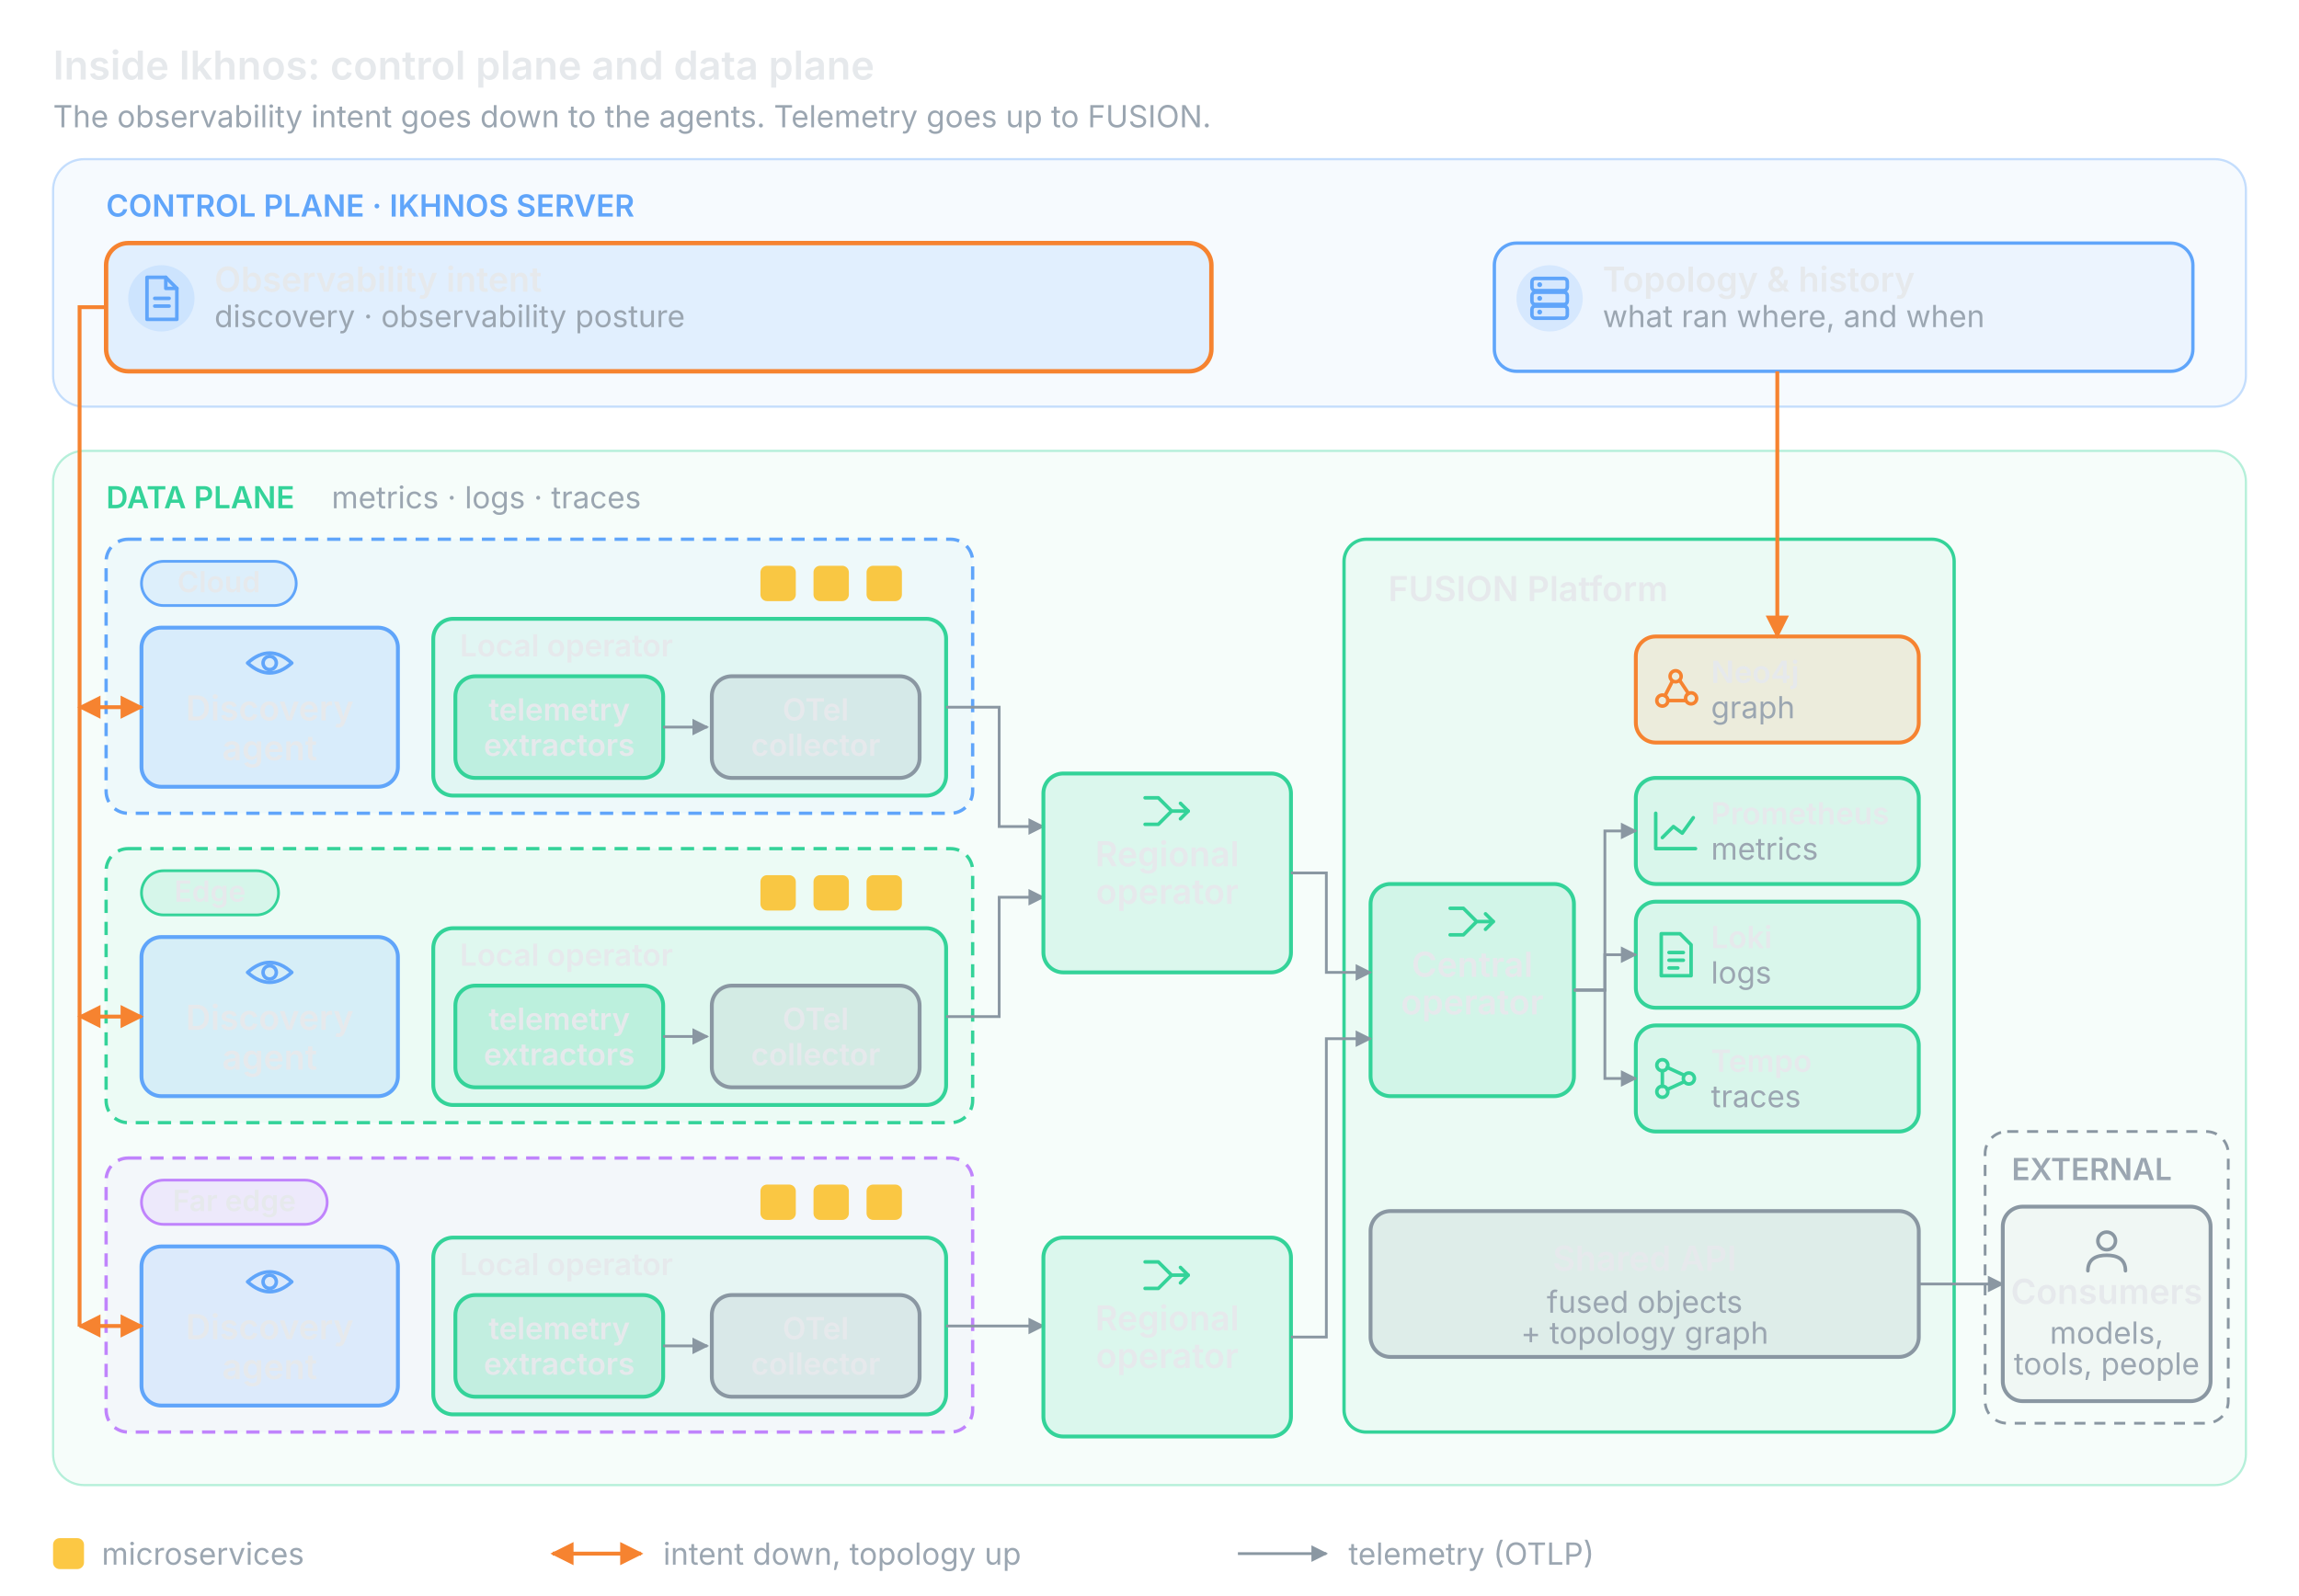
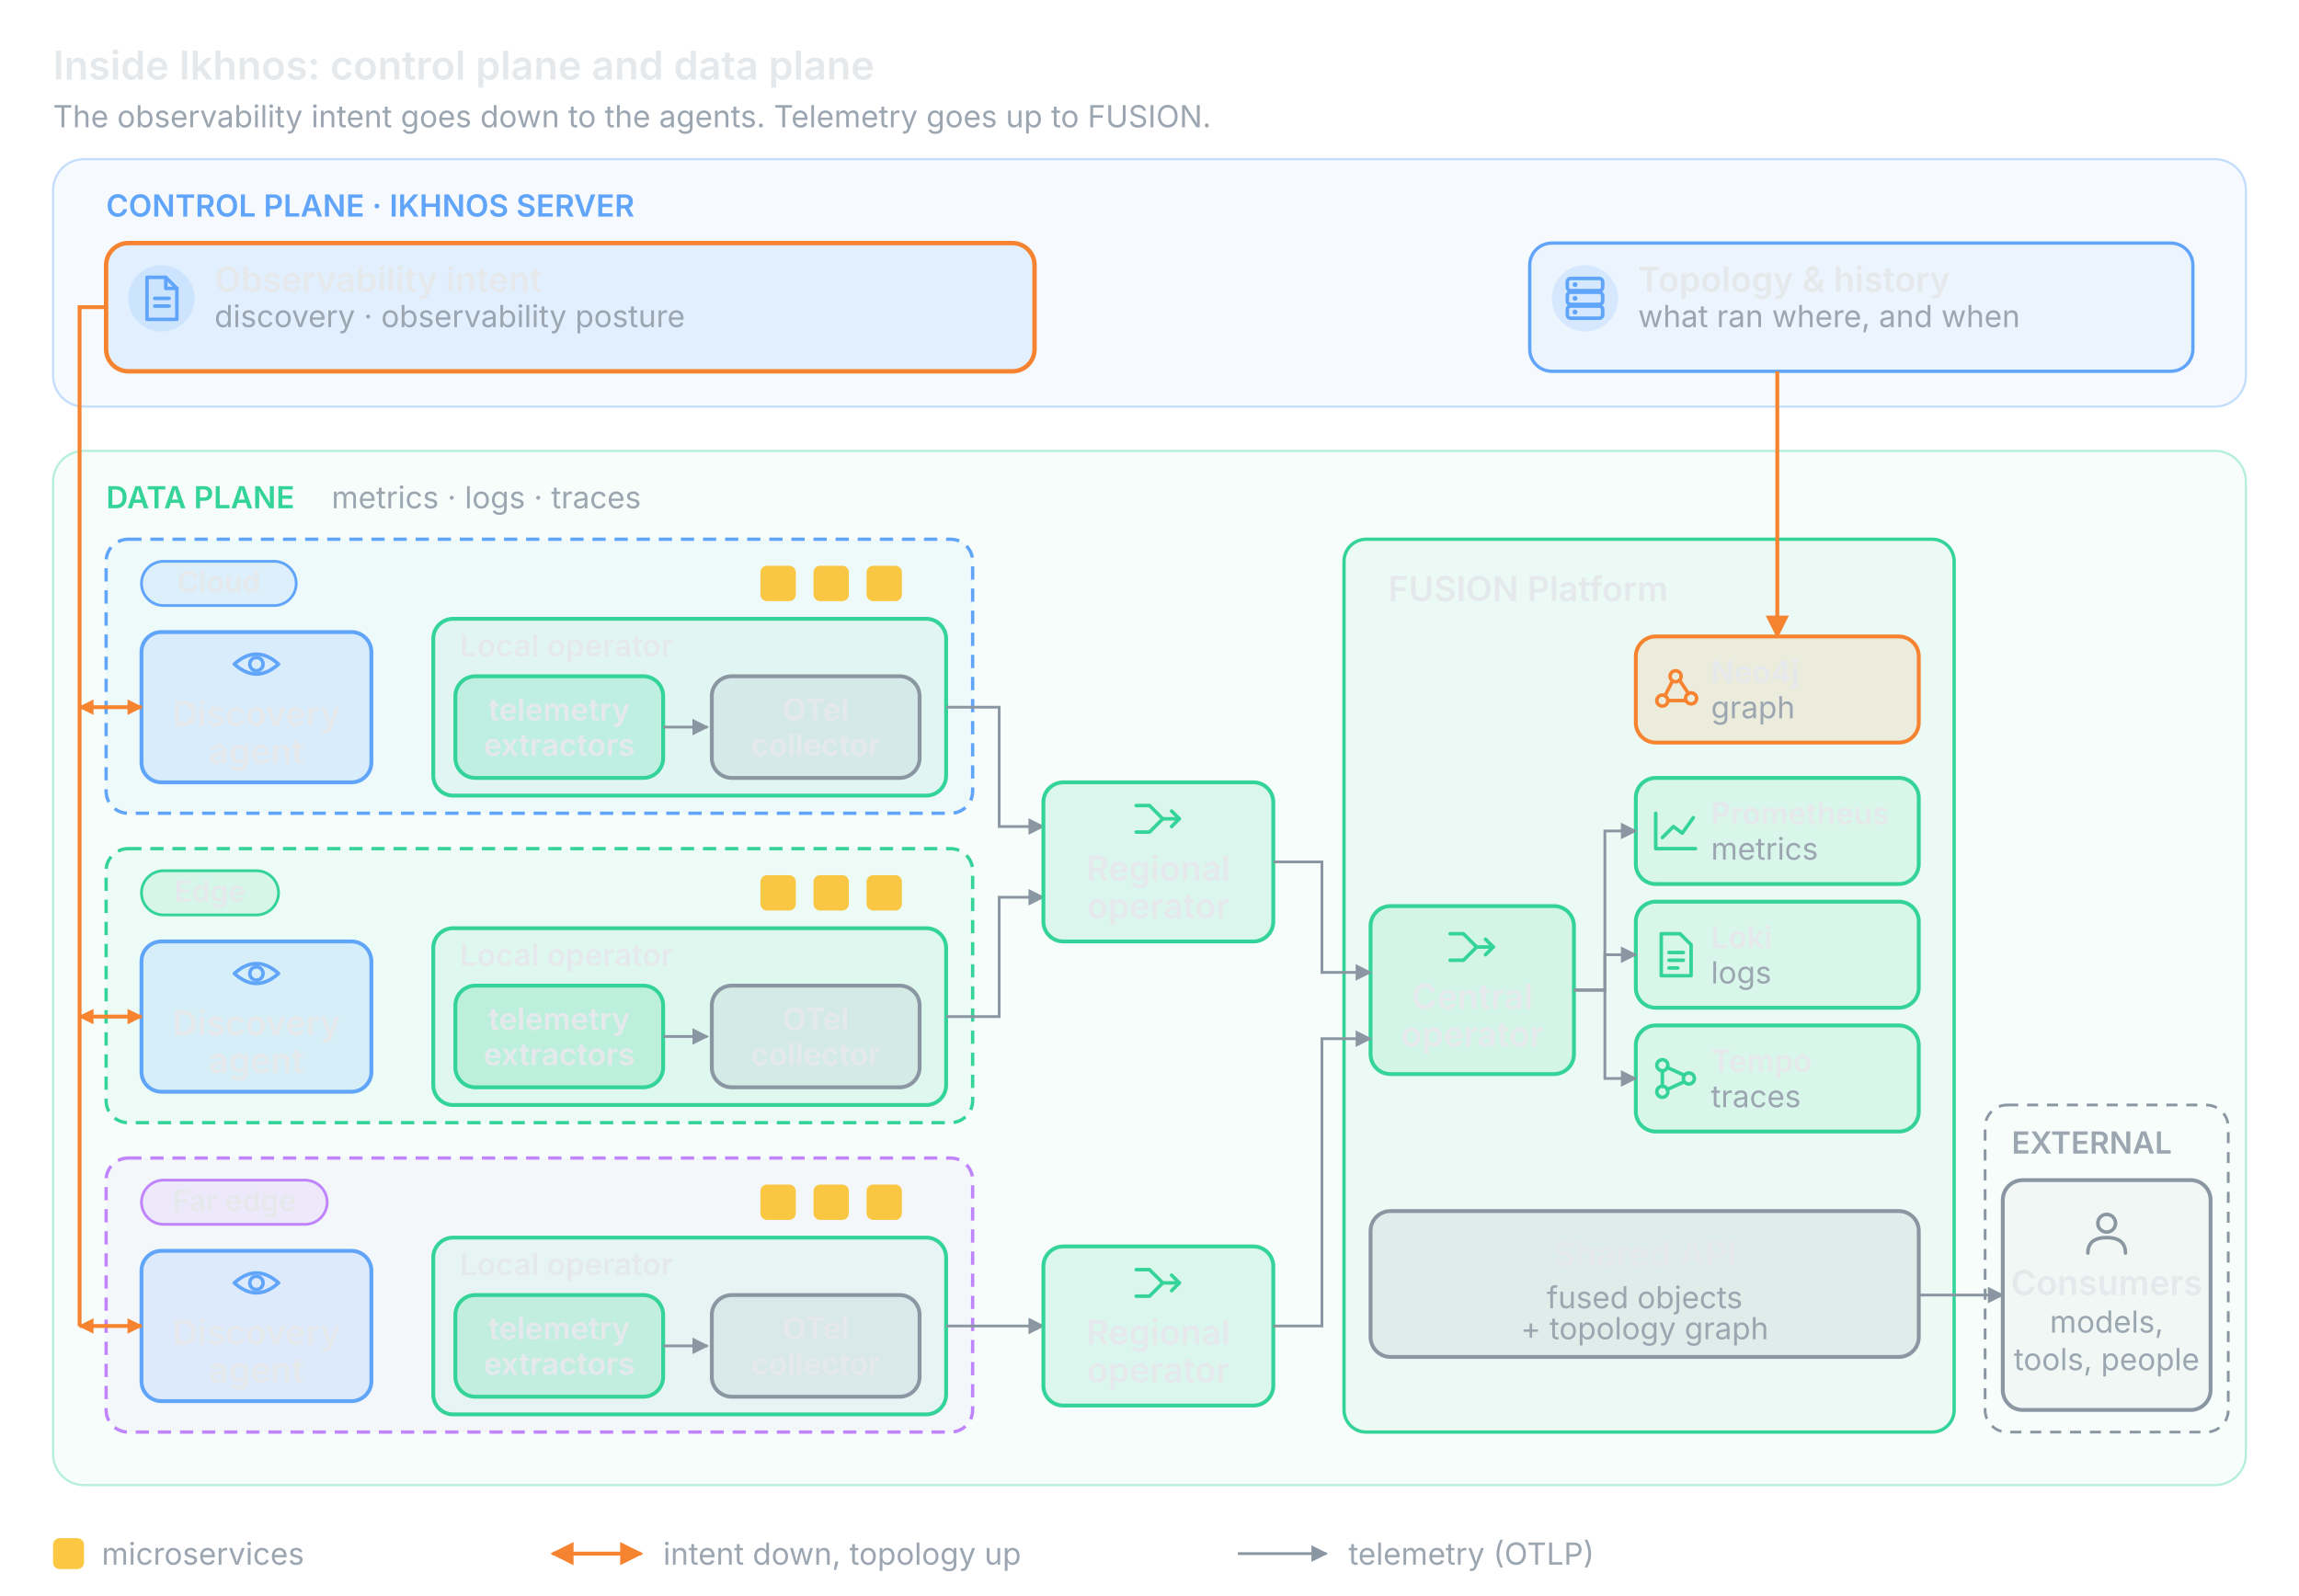
<svg xmlns="http://www.w3.org/2000/svg" viewBox="0 0 1040 722" role="img" aria-label="Ikhnos has a control plane and a data plane. In the control plane, the server holds the observability intent, which covers discovery and the observability posture, and the topology and history. The intent goes down to a discovery agent in each cloud, edge and far-edge cluster, and the topology comes back up. In the data plane, each cluster has a local operator with telemetry extractors feeding an OpenTelemetry collector. Telemetry goes through regional operators to FUSION's central operator, then into Prometheus for metrics, Loki for logs and Tempo for traces. FUSION also holds the topology graph in Neo4j, and a shared API gives outside consumers, models, tools and people, the fused data." font-size="15.6" font-family="Inter, -apple-system, 'Segoe UI', Helvetica, Arial, sans-serif">
  <defs>
    <marker id="obsplanes-arrow" viewBox="0 0 10 10" refX="9" refY="5" markerWidth="6" markerHeight="6" orient="auto-start-reverse">
      <path d="M0 0L10 5L0 10z" fill="#8a97a2" />
    </marker>
    <marker id="obsplanes-arrow-accent" viewBox="0 0 10 10" refX="9" refY="5" markerWidth="6" markerHeight="6" orient="auto-start-reverse">
      <path d="M0 0L10 5L0 10z" fill="#f68330" />
    </marker>
+     <marker id="obsplanes-arrow-accent-sm" viewBox="0 0 10 10" refX="9" refY="5" markerWidth="4" markerHeight="4" orient="auto-start-reverse">
+       <path d="M0 0L10 5L0 10z" fill="#f68330" />
+     </marker>
  </defs>
  <text x="24" y="36" font-size="18" font-weight="600" fill="#e6e9ec">Inside Ikhnos: control plane and data plane</text>
  <text x="24" y="57.6" font-size="13.8" fill="#9ba6b1">The observability intent goes down to the agents. Telemetry goes up to FUSION.</text>
  <rect x="24" y="72" width="992" height="112" rx="14" fill="#60a5fa" fill-opacity="0.055" stroke="#60a5fa" stroke-opacity="0.35" />
  <text x="48" y="98" font-size="13.8" font-weight="600" fill="#60a5fa">CONTROL PLANE · IKHNOS SERVER</text>
  <g>
-     <rect x="48" y="110" width="500" height="58" rx="10" fill="#60a5fa" fill-opacity="0.14" stroke="#f68330" stroke-width="2" />
+     <rect x="48" y="110" width="420" height="58" rx="10" fill="#60a5fa" fill-opacity="0.14" stroke="#f68330" stroke-width="2" />
    <circle cx="73" cy="135" r="15" fill="#60a5fa" fill-opacity="0.16" />
    <g transform="translate(73 135)">
      <path d="M-6.5 -9.5H2L7 -4.5V9.5H-6.5Z" fill="none" stroke="#60a5fa" stroke-width="1.6" stroke-linecap="round" stroke-linejoin="round" />
      <path d="M2 -9.5V-4.5H7M-3 0H3.5M-3 3.5H3.5" fill="none" stroke="#60a5fa" stroke-width="1.6" stroke-linecap="round" stroke-linejoin="round" />
    </g>
    <text x="97" y="132" font-weight="600" fill="#e6e9ec">Observability intent</text>
    <text x="97" y="148" font-size="13.8" fill="#9ba6b1">discovery · observability posture</text>
  </g>
  <g>
-     <rect x="676" y="110" width="316" height="58" rx="10" fill="#60a5fa" fill-opacity="0.07" stroke="#60a5fa" stroke-width="1.5" />
-     <circle cx="701" cy="135" r="15" fill="#60a5fa" fill-opacity="0.16" />
-     <g transform="translate(701 135)">
+     <rect x="692" y="110" width="300" height="58" rx="10" fill="#60a5fa" fill-opacity="0.07" stroke="#60a5fa" stroke-width="1.5" />
+     <circle cx="717" cy="135" r="15" fill="#60a5fa" fill-opacity="0.16" />
+     <g transform="translate(717 135)">
      <rect x="-8" y="-9" width="16" height="5.5" rx="1.5" fill="none" stroke="#60a5fa" stroke-width="1.6" stroke-linecap="round" stroke-linejoin="round" />
      <rect x="-8" y="-2.75" width="16" height="5.5" rx="1.5" fill="none" stroke="#60a5fa" stroke-width="1.6" stroke-linecap="round" stroke-linejoin="round" />
      <rect x="-8" y="3.5" width="16" height="5.5" rx="1.5" fill="none" stroke="#60a5fa" stroke-width="1.6" stroke-linecap="round" stroke-linejoin="round" />
      <path d="M-4.5 -6.2h.01M-4.5 0h.01M-4.5 6.2h.01" fill="none" stroke="#60a5fa" stroke-width="2.2" stroke-linecap="round" stroke-linejoin="round" />
    </g>
-     <text x="725" y="132" font-weight="600" fill="#e6e9ec">Topology &amp; history</text>
-     <text x="725" y="148" font-size="13.8" fill="#9ba6b1">what ran where, and when</text>
+     <text x="741" y="132" font-weight="600" fill="#e6e9ec">Topology &amp; history</text>
+     <text x="741" y="148" font-size="13.8" fill="#9ba6b1">what ran where, and when</text>
  </g>
  <rect x="24" y="204" width="992" height="468" rx="14" fill="#34d399" fill-opacity="0.045" stroke="#34d399" stroke-opacity="0.35" />
  <text x="48" y="230" font-size="13.8" font-weight="600" fill="#34d399">DATA PLANE</text>
  <text x="150" y="230" font-size="13.8" fill="#9ba6b1">metrics · logs · traces</text>
  <g>
    <rect x="48" y="244" width="392" height="124" rx="10" fill="#60a5fa" fill-opacity="0.05" stroke="#60a5fa" stroke-width="1.5" stroke-dasharray="6 4" />
    <g>
      <rect x="64" y="254" width="70" height="20" rx="10" fill="#60a5fa" fill-opacity="0.12" stroke="#60a5fa" stroke-width="1.25" />
      <text x="99" y="268" text-anchor="middle" font-size="13.2" font-weight="600" fill="#e6e9ec">Cloud</text>
    </g>
    <rect x="344" y="256" width="16" height="16" rx="3" fill="#fbbf24" fill-opacity="0.85" />
    <rect x="368" y="256" width="16" height="16" rx="3" fill="#fbbf24" fill-opacity="0.85" />
    <rect x="392" y="256" width="16" height="16" rx="3" fill="#fbbf24" fill-opacity="0.85" />
-     <rect x="64" y="284" width="116" height="72" rx="9" fill="#60a5fa" fill-opacity="0.16" stroke="#60a5fa" stroke-width="1.75" />
-     <g transform="translate(122 300)">
-       <path d="M-10 0Q0 -9 10 0Q0 9 -10 0Z" fill="none" stroke="#60a5fa" stroke-width="1.6" stroke-linecap="round" stroke-linejoin="round" />
-       <circle cx="0" cy="0" r="3" fill="none" stroke="#60a5fa" stroke-width="1.6" stroke-linecap="round" stroke-linejoin="round" />
-     </g>
-     <text x="122" y="326" font-weight="600" fill="#e6e9ec" text-anchor="middle">Discovery</text>
-     <text x="122" y="344" font-weight="600" fill="#e6e9ec" text-anchor="middle">agent</text>
+     <g>
+       <rect x="64" y="286" width="104" height="68" rx="9" fill="#60a5fa" fill-opacity="0.16" stroke="#60a5fa" stroke-width="1.75" />
+       <g transform="translate(116 300.5)">
+         <path d="M-10 0Q0 -9 10 0Q0 9 -10 0Z" fill="none" stroke="#60a5fa" stroke-width="1.6" stroke-linecap="round" stroke-linejoin="round" />
+         <circle cx="0" cy="0" r="3" fill="none" stroke="#60a5fa" stroke-width="1.6" stroke-linecap="round" stroke-linejoin="round" />
+       </g>
+       <text x="116" y="328.5" font-weight="600" fill="#e6e9ec" text-anchor="middle">Discovery</text>
+       <text x="116" y="345.5" font-weight="600" fill="#e6e9ec" text-anchor="middle">agent</text>
+     </g>
    <rect x="196" y="280" width="232" height="80" rx="9" fill="#34d399" fill-opacity="0.07" stroke="#34d399" stroke-width="1.75" />
    <text x="208" y="297" font-size="13.8" font-weight="600" fill="#e6e9ec">Local operator</text>
    <rect x="206" y="306" width="94" height="46" rx="9" fill="#34d399" fill-opacity="0.2" stroke="#34d399" stroke-width="1.75" />
    <text x="253" y="326" font-size="13.8" font-weight="600" fill="#e6e9ec" text-anchor="middle">telemetry</text>
    <text x="253" y="342" font-size="13.8" font-weight="600" fill="#e6e9ec" text-anchor="middle">extractors</text>
    <path d="M300 329H320" fill="none" stroke="#8a97a2" stroke-width="1.25" marker-end="url(#obsplanes-arrow)" />
    <rect x="322" y="306" width="94" height="46" rx="9" fill="#8a97a2" fill-opacity="0.14" stroke="#8a97a2" stroke-width="1.75" />
    <text x="369" y="326" font-size="13.8" font-weight="600" fill="#e6e9ec" text-anchor="middle">OTel</text>
    <text x="369" y="342" font-size="13.8" font-weight="600" fill="#e6e9ec" text-anchor="middle">collector</text>
-     <path d="M36 320H64" fill="none" stroke="#f68330" stroke-width="1.75" marker-end="url(#obsplanes-arrow-accent)" marker-start="url(#obsplanes-arrow-accent)" />
+     <path d="M36 320H64" fill="none" stroke="#f68330" stroke-width="1.75" marker-end="url(#obsplanes-arrow-accent-sm)" marker-start="url(#obsplanes-arrow-accent-sm)" />
    <path d="M428 320H452V374H472" fill="none" stroke="#8a97a2" stroke-width="1.25" marker-end="url(#obsplanes-arrow)" />
  </g>
  <g>
    <rect x="48" y="384" width="392" height="124" rx="10" fill="#34d399" fill-opacity="0.05" stroke="#34d399" stroke-width="1.5" stroke-dasharray="6 4" />
    <g>
      <rect x="64" y="394" width="62" height="20" rx="10" fill="#34d399" fill-opacity="0.12" stroke="#34d399" stroke-width="1.25" />
      <text x="95" y="408" text-anchor="middle" font-size="13.2" font-weight="600" fill="#e6e9ec">Edge</text>
    </g>
    <rect x="344" y="396" width="16" height="16" rx="3" fill="#fbbf24" fill-opacity="0.85" />
    <rect x="368" y="396" width="16" height="16" rx="3" fill="#fbbf24" fill-opacity="0.85" />
    <rect x="392" y="396" width="16" height="16" rx="3" fill="#fbbf24" fill-opacity="0.85" />
-     <rect x="64" y="424" width="116" height="72" rx="9" fill="#60a5fa" fill-opacity="0.16" stroke="#60a5fa" stroke-width="1.75" />
-     <g transform="translate(122 440)">
-       <path d="M-10 0Q0 -9 10 0Q0 9 -10 0Z" fill="none" stroke="#60a5fa" stroke-width="1.6" stroke-linecap="round" stroke-linejoin="round" />
-       <circle cx="0" cy="0" r="3" fill="none" stroke="#60a5fa" stroke-width="1.6" stroke-linecap="round" stroke-linejoin="round" />
-     </g>
-     <text x="122" y="466" font-weight="600" fill="#e6e9ec" text-anchor="middle">Discovery</text>
-     <text x="122" y="484" font-weight="600" fill="#e6e9ec" text-anchor="middle">agent</text>
+     <g>
+       <rect x="64" y="426" width="104" height="68" rx="9" fill="#60a5fa" fill-opacity="0.16" stroke="#60a5fa" stroke-width="1.75" />
+       <g transform="translate(116 440.5)">
+         <path d="M-10 0Q0 -9 10 0Q0 9 -10 0Z" fill="none" stroke="#60a5fa" stroke-width="1.6" stroke-linecap="round" stroke-linejoin="round" />
+         <circle cx="0" cy="0" r="3" fill="none" stroke="#60a5fa" stroke-width="1.6" stroke-linecap="round" stroke-linejoin="round" />
+       </g>
+       <text x="116" y="468.5" font-weight="600" fill="#e6e9ec" text-anchor="middle">Discovery</text>
+       <text x="116" y="485.5" font-weight="600" fill="#e6e9ec" text-anchor="middle">agent</text>
+     </g>
    <rect x="196" y="420" width="232" height="80" rx="9" fill="#34d399" fill-opacity="0.07" stroke="#34d399" stroke-width="1.75" />
    <text x="208" y="437" font-size="13.8" font-weight="600" fill="#e6e9ec">Local operator</text>
    <rect x="206" y="446" width="94" height="46" rx="9" fill="#34d399" fill-opacity="0.2" stroke="#34d399" stroke-width="1.75" />
    <text x="253" y="466" font-size="13.8" font-weight="600" fill="#e6e9ec" text-anchor="middle">telemetry</text>
    <text x="253" y="482" font-size="13.8" font-weight="600" fill="#e6e9ec" text-anchor="middle">extractors</text>
    <path d="M300 469H320" fill="none" stroke="#8a97a2" stroke-width="1.25" marker-end="url(#obsplanes-arrow)" />
    <rect x="322" y="446" width="94" height="46" rx="9" fill="#8a97a2" fill-opacity="0.14" stroke="#8a97a2" stroke-width="1.75" />
    <text x="369" y="466" font-size="13.8" font-weight="600" fill="#e6e9ec" text-anchor="middle">OTel</text>
    <text x="369" y="482" font-size="13.8" font-weight="600" fill="#e6e9ec" text-anchor="middle">collector</text>
-     <path d="M36 460H64" fill="none" stroke="#f68330" stroke-width="1.75" marker-end="url(#obsplanes-arrow-accent)" marker-start="url(#obsplanes-arrow-accent)" />
+     <path d="M36 460H64" fill="none" stroke="#f68330" stroke-width="1.75" marker-end="url(#obsplanes-arrow-accent-sm)" marker-start="url(#obsplanes-arrow-accent-sm)" />
    <path d="M428 460H452V406H472" fill="none" stroke="#8a97a2" stroke-width="1.25" marker-end="url(#obsplanes-arrow)" />
  </g>
  <g>
    <rect x="48" y="524" width="392" height="124" rx="10" fill="#c084fc" fill-opacity="0.05" stroke="#c084fc" stroke-width="1.5" stroke-dasharray="6 4" />
    <g>
      <rect x="64" y="534" width="84" height="20" rx="10" fill="#c084fc" fill-opacity="0.12" stroke="#c084fc" stroke-width="1.25" />
      <text x="106" y="548" text-anchor="middle" font-size="13.2" font-weight="600" fill="#e6e9ec">Far edge</text>
    </g>
    <rect x="344" y="536" width="16" height="16" rx="3" fill="#fbbf24" fill-opacity="0.85" />
    <rect x="368" y="536" width="16" height="16" rx="3" fill="#fbbf24" fill-opacity="0.85" />
    <rect x="392" y="536" width="16" height="16" rx="3" fill="#fbbf24" fill-opacity="0.85" />
-     <rect x="64" y="564" width="116" height="72" rx="9" fill="#60a5fa" fill-opacity="0.16" stroke="#60a5fa" stroke-width="1.75" />
-     <g transform="translate(122 580)">
-       <path d="M-10 0Q0 -9 10 0Q0 9 -10 0Z" fill="none" stroke="#60a5fa" stroke-width="1.6" stroke-linecap="round" stroke-linejoin="round" />
-       <circle cx="0" cy="0" r="3" fill="none" stroke="#60a5fa" stroke-width="1.6" stroke-linecap="round" stroke-linejoin="round" />
-     </g>
-     <text x="122" y="606" font-weight="600" fill="#e6e9ec" text-anchor="middle">Discovery</text>
-     <text x="122" y="624" font-weight="600" fill="#e6e9ec" text-anchor="middle">agent</text>
+     <g>
+       <rect x="64" y="566" width="104" height="68" rx="9" fill="#60a5fa" fill-opacity="0.16" stroke="#60a5fa" stroke-width="1.75" />
+       <g transform="translate(116 580.5)">
+         <path d="M-10 0Q0 -9 10 0Q0 9 -10 0Z" fill="none" stroke="#60a5fa" stroke-width="1.6" stroke-linecap="round" stroke-linejoin="round" />
+         <circle cx="0" cy="0" r="3" fill="none" stroke="#60a5fa" stroke-width="1.6" stroke-linecap="round" stroke-linejoin="round" />
+       </g>
+       <text x="116" y="608.5" font-weight="600" fill="#e6e9ec" text-anchor="middle">Discovery</text>
+       <text x="116" y="625.5" font-weight="600" fill="#e6e9ec" text-anchor="middle">agent</text>
+     </g>
    <rect x="196" y="560" width="232" height="80" rx="9" fill="#34d399" fill-opacity="0.07" stroke="#34d399" stroke-width="1.75" />
    <text x="208" y="577" font-size="13.8" font-weight="600" fill="#e6e9ec">Local operator</text>
    <rect x="206" y="586" width="94" height="46" rx="9" fill="#34d399" fill-opacity="0.2" stroke="#34d399" stroke-width="1.75" />
    <text x="253" y="606" font-size="13.8" font-weight="600" fill="#e6e9ec" text-anchor="middle">telemetry</text>
    <text x="253" y="622" font-size="13.8" font-weight="600" fill="#e6e9ec" text-anchor="middle">extractors</text>
    <path d="M300 609H320" fill="none" stroke="#8a97a2" stroke-width="1.25" marker-end="url(#obsplanes-arrow)" />
    <rect x="322" y="586" width="94" height="46" rx="9" fill="#8a97a2" fill-opacity="0.14" stroke="#8a97a2" stroke-width="1.75" />
    <text x="369" y="606" font-size="13.8" font-weight="600" fill="#e6e9ec" text-anchor="middle">OTel</text>
    <text x="369" y="622" font-size="13.8" font-weight="600" fill="#e6e9ec" text-anchor="middle">collector</text>
-     <path d="M36 600H64" fill="none" stroke="#f68330" stroke-width="1.75" marker-end="url(#obsplanes-arrow-accent)" marker-start="url(#obsplanes-arrow-accent)" />
+     <path d="M36 600H64" fill="none" stroke="#f68330" stroke-width="1.75" marker-end="url(#obsplanes-arrow-accent-sm)" marker-start="url(#obsplanes-arrow-accent-sm)" />
    <path d="M428 600H472" fill="none" stroke="#8a97a2" stroke-width="1.25" marker-end="url(#obsplanes-arrow)" />
  </g>
  <path d="M48 139H36V600" fill="none" stroke="#f68330" stroke-width="1.75" />
  <g>
-     <rect x="472" y="350" width="112" height="90" rx="9" fill="#34d399" fill-opacity="0.14" stroke="#34d399" stroke-width="1.75" />
-     <g transform="translate(528 367)">
+     <rect x="472" y="354" width="104" height="72" rx="9" fill="#34d399" fill-opacity="0.14" stroke="#34d399" stroke-width="1.75" />
+     <g transform="translate(524 370.5)">
      <path d="M-10 -6H-4L2 0M-10 6H-4L2 0M2 0H9.5" fill="none" stroke="#34d399" stroke-width="1.6" stroke-linecap="round" stroke-linejoin="round" />
      <path d="M6 -3.5L9.5 0L6 3.5" fill="none" stroke="#34d399" stroke-width="1.6" stroke-linecap="round" stroke-linejoin="round" />
    </g>
-     <text x="528" y="392" font-weight="600" fill="#e6e9ec" text-anchor="middle">Regional</text>
-     <text x="528" y="409" font-weight="600" fill="#e6e9ec" text-anchor="middle">operator</text>
-   </g>
-   <g>
-     <rect x="472" y="560" width="112" height="90" rx="9" fill="#34d399" fill-opacity="0.14" stroke="#34d399" stroke-width="1.75" />
-     <g transform="translate(528 577)">
+     <text x="524" y="398.5" font-weight="600" fill="#e6e9ec" text-anchor="middle">Regional</text>
+     <text x="524" y="415.5" font-weight="600" fill="#e6e9ec" text-anchor="middle">operator</text>
+   </g>
+   <g>
+     <rect x="472" y="564" width="104" height="72" rx="9" fill="#34d399" fill-opacity="0.14" stroke="#34d399" stroke-width="1.75" />
+     <g transform="translate(524 580.5)">
      <path d="M-10 -6H-4L2 0M-10 6H-4L2 0M2 0H9.5" fill="none" stroke="#34d399" stroke-width="1.6" stroke-linecap="round" stroke-linejoin="round" />
      <path d="M6 -3.5L9.5 0L6 3.5" fill="none" stroke="#34d399" stroke-width="1.6" stroke-linecap="round" stroke-linejoin="round" />
    </g>
-     <text x="528" y="602" font-weight="600" fill="#e6e9ec" text-anchor="middle">Regional</text>
-     <text x="528" y="619" font-weight="600" fill="#e6e9ec" text-anchor="middle">operator</text>
+     <text x="524" y="608.5" font-weight="600" fill="#e6e9ec" text-anchor="middle">Regional</text>
+     <text x="524" y="625.5" font-weight="600" fill="#e6e9ec" text-anchor="middle">operator</text>
  </g>
  <rect x="608" y="244" width="276" height="404" rx="10" fill="#34d399" fill-opacity="0.06" stroke="#34d399" stroke-width="1.5" />
  <text x="628" y="272" font-weight="600" fill="#e6e9ec">FUSION Platform</text>
  <g>
-     <rect x="620" y="400" width="92" height="96" rx="9" fill="#34d399" fill-opacity="0.14" stroke="#34d399" stroke-width="1.75" />
-     <g transform="translate(666 417)">
+     <rect x="620" y="410" width="92" height="76" rx="9" fill="#34d399" fill-opacity="0.14" stroke="#34d399" stroke-width="1.75" />
+     <g transform="translate(666 428.5)">
      <path d="M-10 -6H-4L2 0M-10 6H-4L2 0M2 0H9.5" fill="none" stroke="#34d399" stroke-width="1.6" stroke-linecap="round" stroke-linejoin="round" />
      <path d="M6 -3.5L9.5 0L6 3.5" fill="none" stroke="#34d399" stroke-width="1.6" stroke-linecap="round" stroke-linejoin="round" />
    </g>
-     <text x="666" y="442" font-weight="600" fill="#e6e9ec" text-anchor="middle">Central</text>
-     <text x="666" y="459" font-weight="600" fill="#e6e9ec" text-anchor="middle">operator</text>
+     <text x="666" y="456.5" font-weight="600" fill="#e6e9ec" text-anchor="middle">Central</text>
+     <text x="666" y="473.5" font-weight="600" fill="#e6e9ec" text-anchor="middle">operator</text>
  </g>
  <rect x="740" y="288" width="128" height="48" rx="9" fill="#f68330" fill-opacity="0.12" stroke="#f68330" stroke-width="1.75" />
  <g transform="translate(758 312)">
    <circle cx="-6" cy="5" r="2.5" fill="none" stroke="#f68330" stroke-width="1.6" stroke-linecap="round" stroke-linejoin="round" />
    <circle cx="0" cy="-6" r="2.5" fill="none" stroke="#f68330" stroke-width="1.6" stroke-linecap="round" stroke-linejoin="round" />
    <circle cx="7" cy="4" r="2.5" fill="none" stroke="#f68330" stroke-width="1.6" stroke-linecap="round" stroke-linejoin="round" />
    <path d="M-4.8 2.8L-1.5 -3.7M1.8 -4.2L5.8 1.8M-3.5 5H4.5" fill="none" stroke="#f68330" stroke-width="1.6" stroke-linecap="round" stroke-linejoin="round" />
  </g>
  <text x="774" y="309" font-size="13.8" font-weight="600" fill="#e6e9ec">Neo4j</text>
  <text x="774" y="325" font-size="13.8" fill="#9ba6b1">graph</text>
  <g>
    <rect x="740" y="352" width="128" height="48" rx="9" fill="#34d399" fill-opacity="0.1" stroke="#34d399" stroke-width="1.75" />
    <g transform="translate(758 376)">
      <path d="M-9 -8V8H9M-6 3L-1 -2L3 1L8 -6" fill="none" stroke="#34d399" stroke-width="1.6" stroke-linecap="round" stroke-linejoin="round" />
    </g>
    <text x="774" y="373" font-size="13.8" font-weight="600" fill="#e6e9ec">Prometheus</text>
    <text x="774" y="389" font-size="13.8" fill="#9ba6b1">metrics</text>
    <path d="M712 448H726V376H740" fill="none" stroke="#8a97a2" stroke-width="1.25" marker-end="url(#obsplanes-arrow)" />
  </g>
  <g>
    <rect x="740" y="408" width="128" height="48" rx="9" fill="#34d399" fill-opacity="0.1" stroke="#34d399" stroke-width="1.75" />
    <g transform="translate(758 432)">
      <path d="M-6.5 -9.5H2L7 -4.5V9.5H-6.5Z" fill="none" stroke="#34d399" stroke-width="1.6" stroke-linecap="round" stroke-linejoin="round" />
      <path d="M-3 -1H3.5M-3 2.5H3.5M-3 6H1" fill="none" stroke="#34d399" stroke-width="1.6" stroke-linecap="round" stroke-linejoin="round" />
    </g>
    <text x="774" y="429" font-size="13.8" font-weight="600" fill="#e6e9ec">Loki</text>
    <text x="774" y="445" font-size="13.8" fill="#9ba6b1">logs</text>
    <path d="M712 448H726V432H740" fill="none" stroke="#8a97a2" stroke-width="1.25" marker-end="url(#obsplanes-arrow)" />
  </g>
  <g>
    <rect x="740" y="464" width="128" height="48" rx="9" fill="#34d399" fill-opacity="0.1" stroke="#34d399" stroke-width="1.75" />
    <g transform="translate(758 488)">
      <circle cx="-6" cy="-6" r="2.5" fill="none" stroke="#34d399" stroke-width="1.6" stroke-linecap="round" stroke-linejoin="round" />
      <circle cx="6" cy="0" r="2.5" fill="none" stroke="#34d399" stroke-width="1.6" stroke-linecap="round" stroke-linejoin="round" />
      <circle cx="-6" cy="6" r="2.5" fill="none" stroke="#34d399" stroke-width="1.6" stroke-linecap="round" stroke-linejoin="round" />
      <path d="M-6 -3.5V3.5M-3.8 -5L3.8 -1.5M-3.8 5L3.8 1.5" fill="none" stroke="#34d399" stroke-width="1.6" stroke-linecap="round" stroke-linejoin="round" />
    </g>
    <text x="774" y="485" font-size="13.8" font-weight="600" fill="#e6e9ec">Tempo</text>
    <text x="774" y="501" font-size="13.8" fill="#9ba6b1">traces</text>
    <path d="M712 448H726V488H740" fill="none" stroke="#8a97a2" stroke-width="1.25" marker-end="url(#obsplanes-arrow)" />
  </g>
  <rect x="620" y="548" width="248" height="66" rx="9" fill="#8a97a2" fill-opacity="0.14" stroke="#8a97a2" stroke-width="1.75" />
-   <text x="744" y="575" font-weight="600" fill="#e6e9ec" text-anchor="middle">Shared API</text>
-   <text x="744" y="594" font-size="13.8" fill="#9ba6b1" text-anchor="middle">fused objects</text>
-   <text x="744" y="608" font-size="13.8" fill="#9ba6b1" text-anchor="middle">+ topology graph</text>
-   <rect x="898" y="512" width="110" height="132" rx="10" fill="none" stroke="#8a97a2" stroke-width="1.25" stroke-dasharray="5 4" />
-   <text x="910" y="534" font-size="13.8" font-weight="600" fill="#9ba6b1">EXTERNAL</text>
-   <rect x="906" y="546" width="94" height="88" rx="9" fill="#8a97a2" fill-opacity="0.06" stroke="#8a97a2" stroke-width="1.75" />
-   <g transform="translate(953 566)">
+   <text x="744" y="573" font-weight="600" fill="#e6e9ec" text-anchor="middle">Shared API</text>
+   <text x="744" y="592" font-size="13.8" fill="#9ba6b1" text-anchor="middle">fused objects</text>
+   <text x="744" y="606" font-size="13.8" fill="#9ba6b1" text-anchor="middle">+ topology graph</text>
+   <rect x="898" y="500" width="110" height="148" rx="10" fill="none" stroke="#8a97a2" stroke-width="1.25" stroke-dasharray="5 4" />
+   <text x="910" y="522" font-size="13.8" font-weight="600" fill="#9ba6b1">EXTERNAL</text>
+   <rect x="906" y="534" width="94" height="104" rx="9" fill="#8a97a2" fill-opacity="0.06" stroke="#8a97a2" stroke-width="1.75" />
+   <g transform="translate(953 558)">
    <circle cx="0" cy="-4.5" r="4" fill="none" stroke="#8a97a2" stroke-width="1.6" stroke-linecap="round" stroke-linejoin="round" />
    <path d="M-8.5 9C-8.5 3.5 -4.5 2 0 2S8.5 3.5 8.5 9" fill="none" stroke="#8a97a2" stroke-width="1.6" stroke-linecap="round" stroke-linejoin="round" />
  </g>
-   <text x="953" y="590" font-weight="600" fill="#e6e9ec" text-anchor="middle">Consumers</text>
-   <text x="953" y="608" font-size="13.8" fill="#9ba6b1" text-anchor="middle">models,</text>
-   <text x="953" y="622" font-size="13.8" fill="#9ba6b1" text-anchor="middle">tools, people</text>
-   <path d="M868 581H906" fill="none" stroke="#8a97a2" stroke-width="1.25" marker-end="url(#obsplanes-arrow)" />
-   <path d="M584 395H600V440H620" fill="none" stroke="#8a97a2" stroke-width="1.25" marker-end="url(#obsplanes-arrow)" />
-   <path d="M584 605H600V470H620" fill="none" stroke="#8a97a2" stroke-width="1.25" marker-end="url(#obsplanes-arrow)" />
+   <text x="953" y="586" font-weight="600" fill="#e6e9ec" text-anchor="middle">Consumers</text>
+   <text x="953" y="603" font-size="13.8" fill="#9ba6b1" text-anchor="middle">models,</text>
+   <text x="953" y="620" font-size="13.8" fill="#9ba6b1" text-anchor="middle">tools, people</text>
+   <path d="M868 586H906" fill="none" stroke="#8a97a2" stroke-width="1.25" marker-end="url(#obsplanes-arrow)" />
+   <path d="M576 390H598V440H620" fill="none" stroke="#8a97a2" stroke-width="1.25" marker-end="url(#obsplanes-arrow)" />
+   <path d="M576 600H598V470H620" fill="none" stroke="#8a97a2" stroke-width="1.25" marker-end="url(#obsplanes-arrow)" />
  <path d="M804 168V288" fill="none" stroke="#f68330" stroke-width="1.75" marker-end="url(#obsplanes-arrow-accent)" />
  <rect x="24" y="696" width="14" height="14" rx="3" fill="#fbbf24" fill-opacity="0.85" />
  <text x="46" y="708" font-size="13.8" fill="#9ba6b1">microservices</text>
  <path d="M250 703H290" fill="none" stroke="#f68330" stroke-width="1.75" marker-end="url(#obsplanes-arrow-accent)" marker-start="url(#obsplanes-arrow-accent)" />
  <text x="300" y="708" font-size="13.8" fill="#9ba6b1">intent down, topology up</text>
  <path d="M560 703H600" fill="none" stroke="#8a97a2" stroke-width="1.25" marker-end="url(#obsplanes-arrow)" />
  <text x="610" y="708" font-size="13.8" fill="#9ba6b1">telemetry (OTLP)</text>
</svg>
